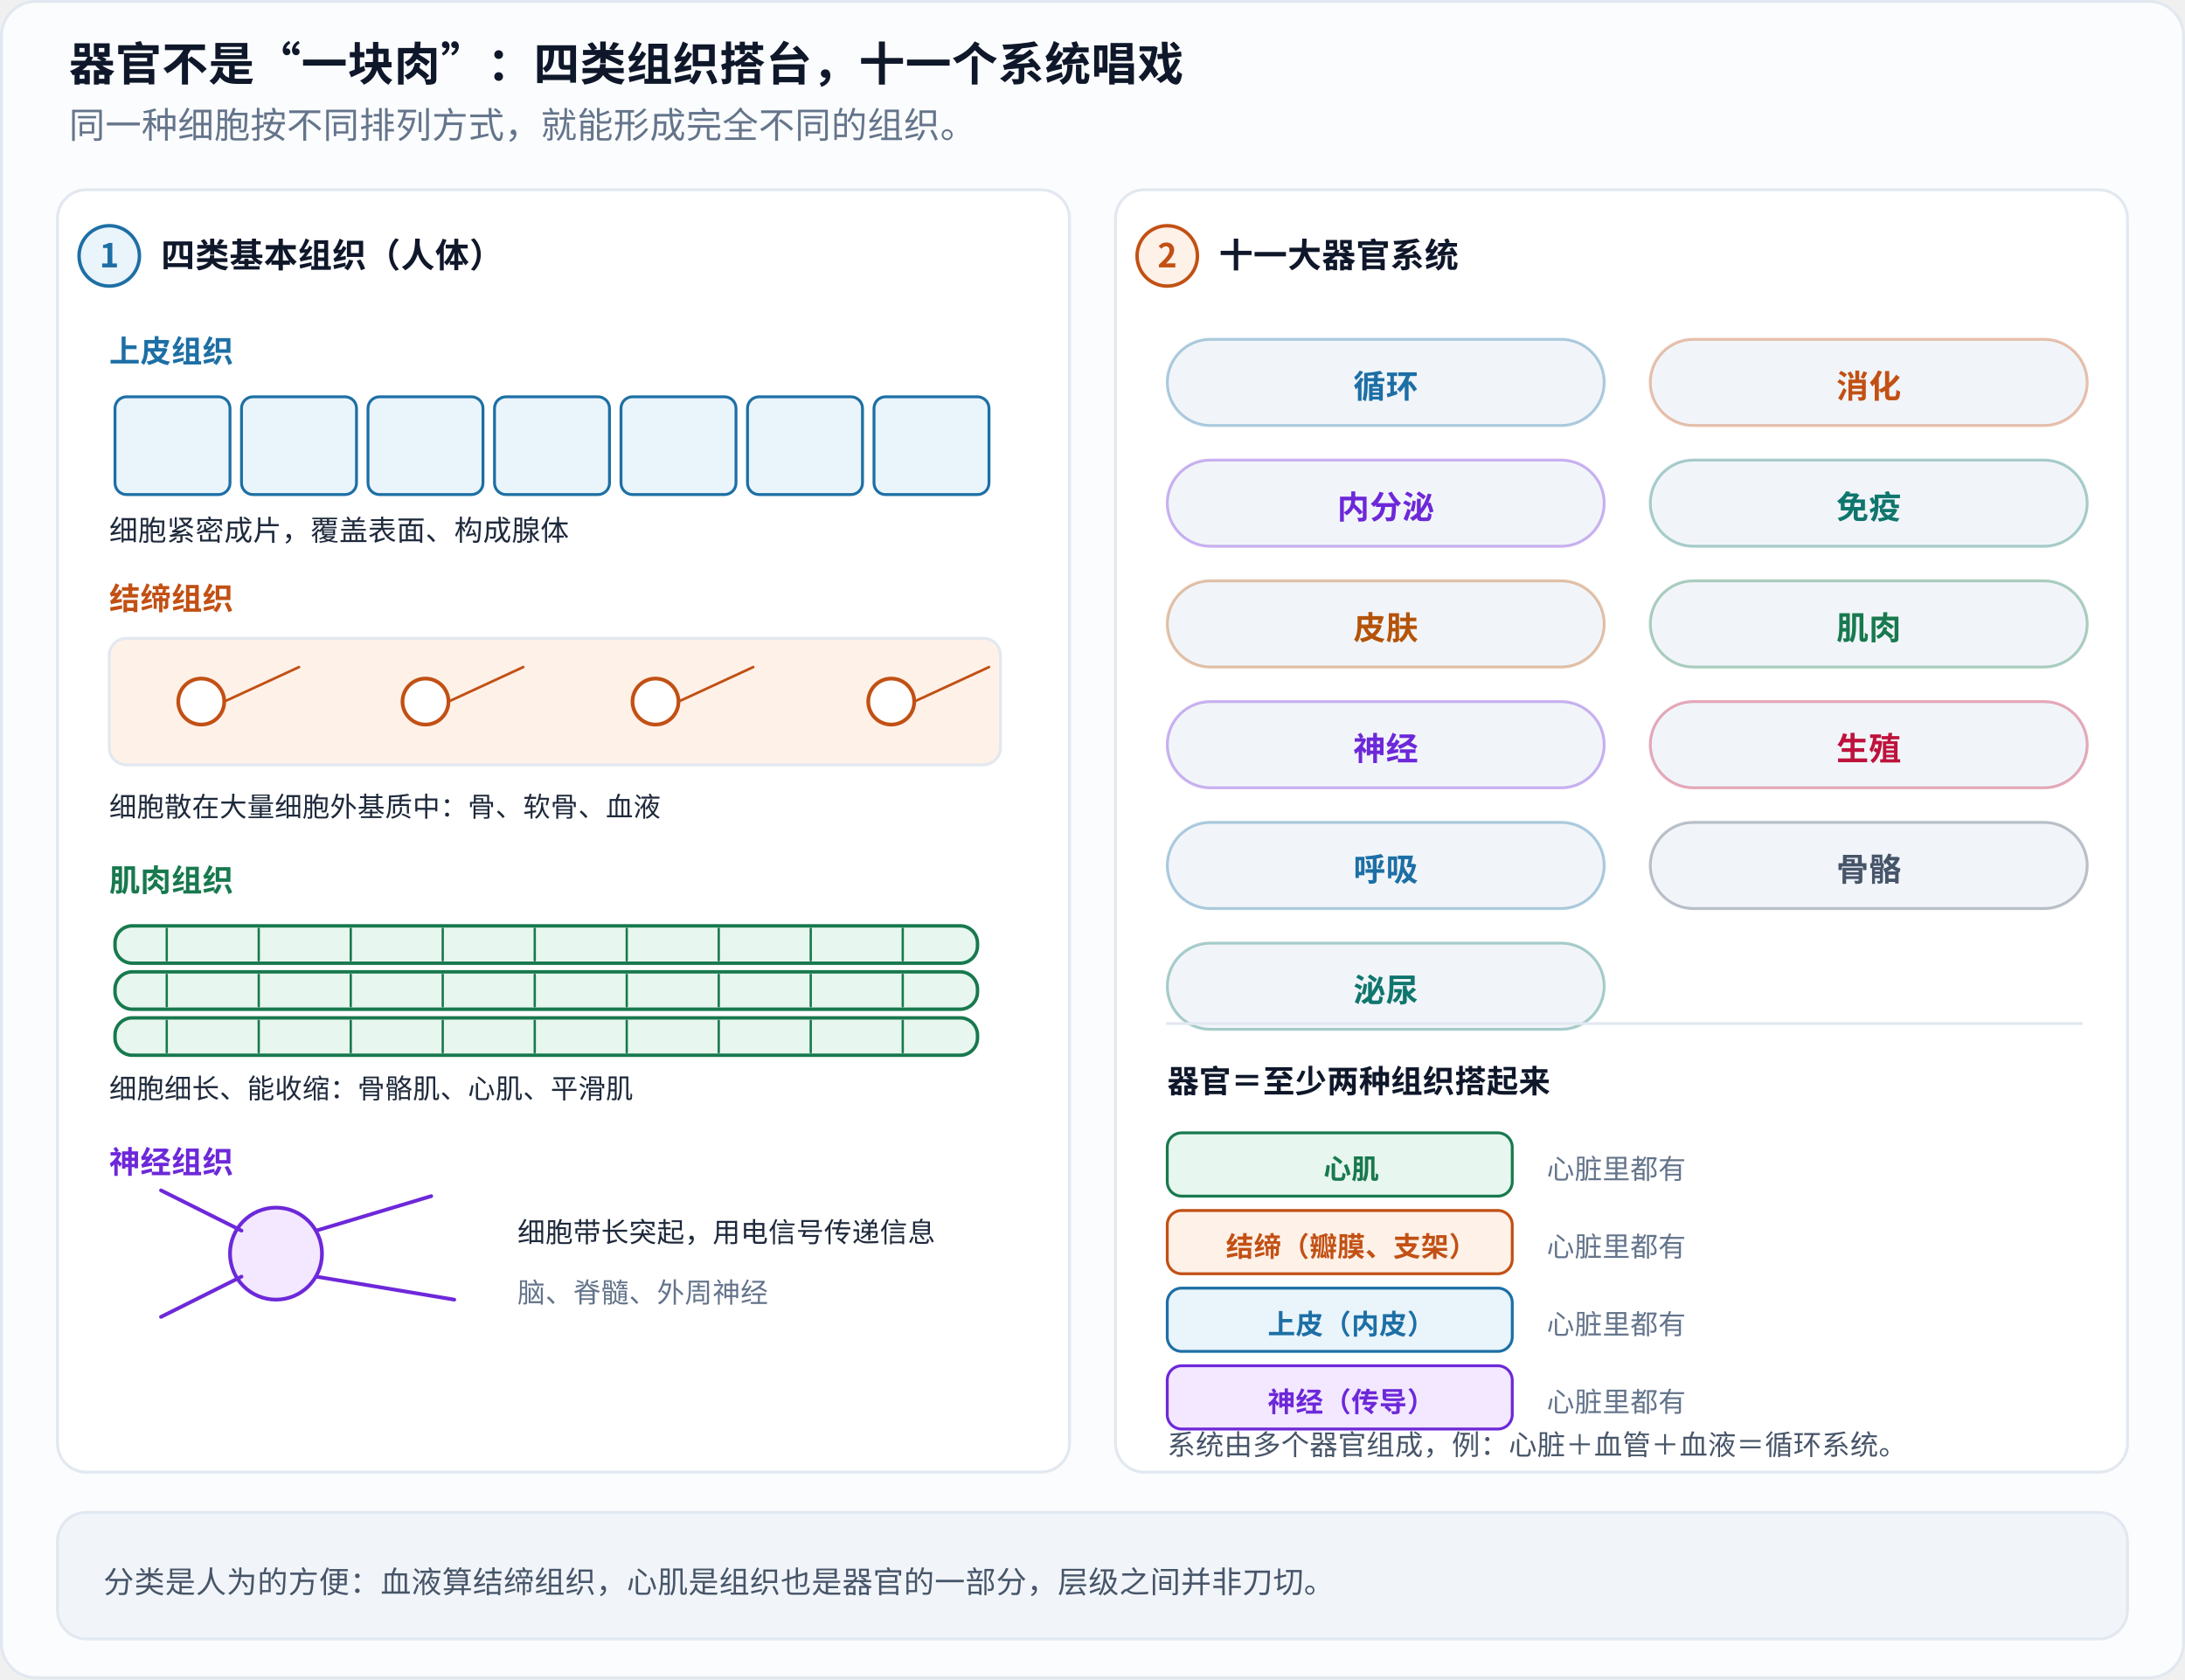
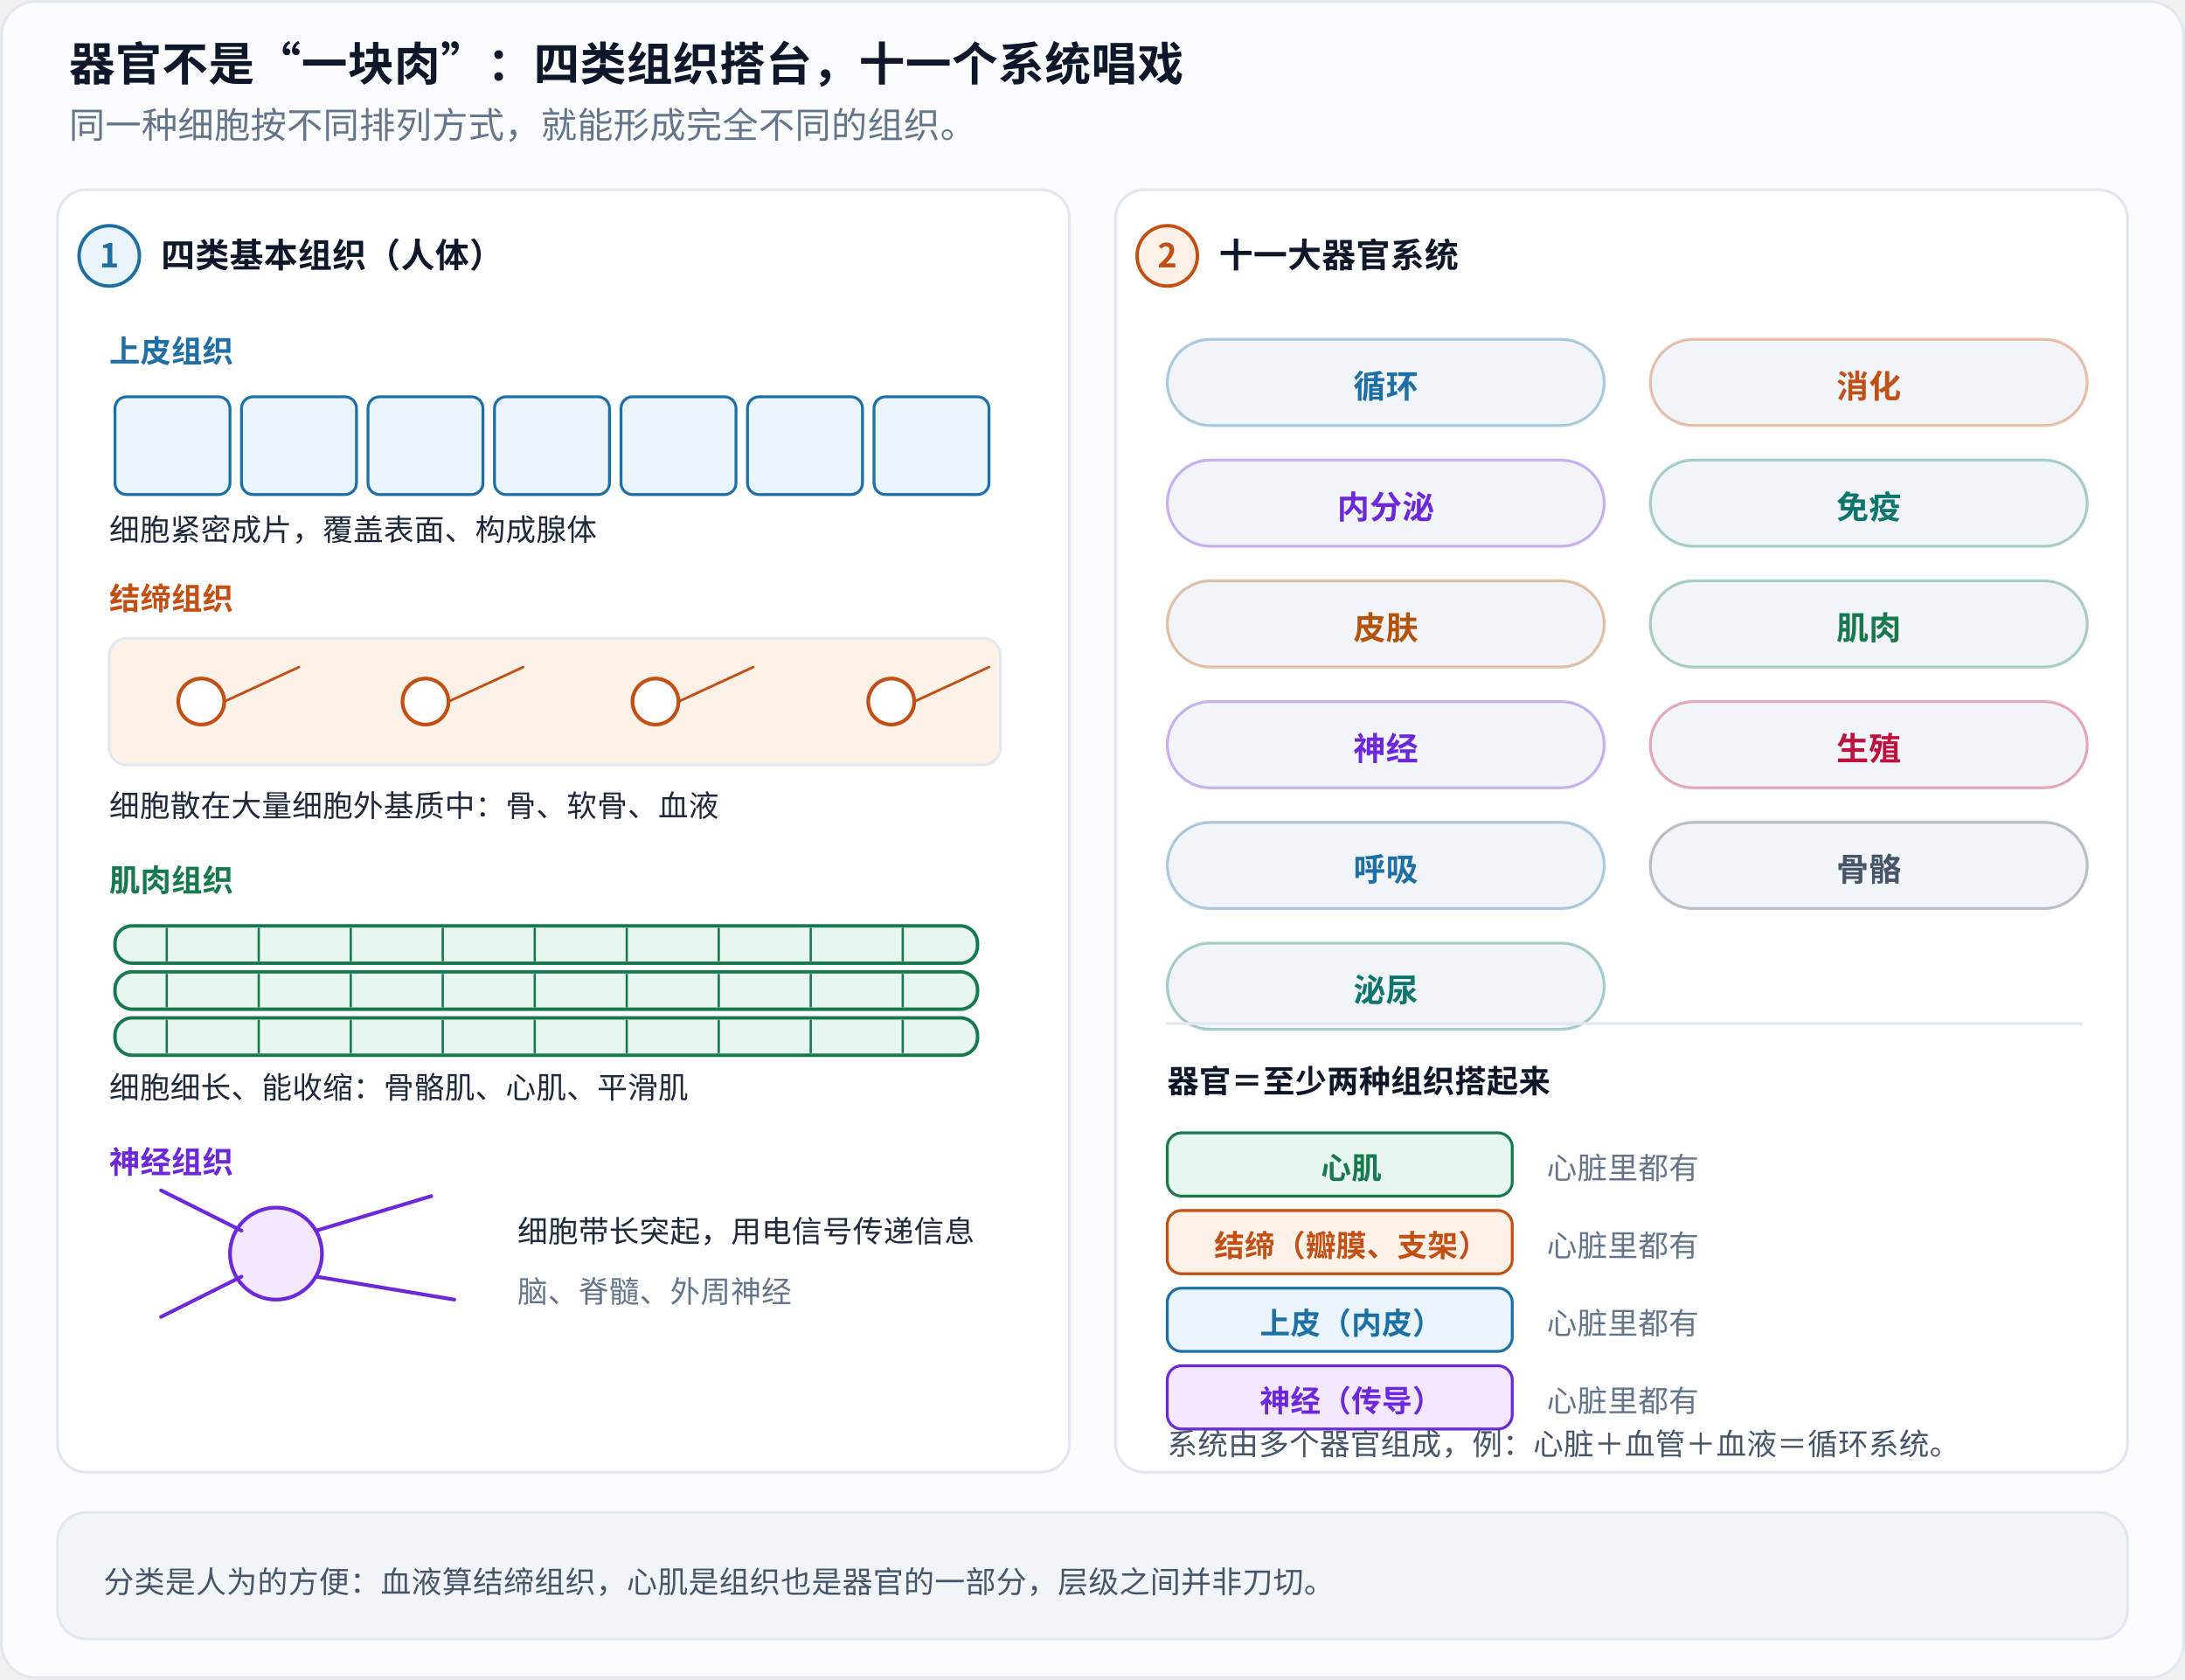
<svg xmlns="http://www.w3.org/2000/svg" width="760" height="584" viewBox="0 0 760 584" role="img" aria-labelledby="title desc" lang="zh-CN">
  <defs>
    <marker id="arr-blue" markerWidth="7" markerHeight="7" refX="6" refY="3.5" orient="auto">
      <path d="M0,0.6 L6.5,3.5 L0,6.4 Z" fill="#1d6fa5" />
    </marker>
    <marker id="arr-orange" markerWidth="7" markerHeight="7" refX="6" refY="3.5" orient="auto">
      <path d="M0,0.6 L6.5,3.5 L0,6.4 Z" fill="#c25014" />
    </marker>
    <marker id="arr-green" markerWidth="7" markerHeight="7" refX="6" refY="3.5" orient="auto">
      <path d="M0,0.6 L6.5,3.5 L0,6.4 Z" fill="#18794e" />
    </marker>
    <marker id="arr-muted" markerWidth="7" markerHeight="7" refX="6" refY="3.5" orient="auto">
      <path d="M0,0.6 L6.5,3.5 L0,6.4 Z" fill="#64748b" />
    </marker>
  </defs>
  <style>
  text {
    font-family: "PingFang SC", "Hiragino Sans GB", "Microsoft YaHei", "Noto Sans CJK SC", system-ui, sans-serif;
    letter-spacing: 0.01em;
  }
  .mono {
    font-family: ui-monospace, "Cascadia Mono", "Consolas", monospace;
  }
  .halo {
    paint-order: stroke;
    stroke: #ffffff;
    stroke-width: 3.5px;
    stroke-linejoin: round;
  }
</style>
  <rect x="0.5" y="0.5" width="759" height="583" rx="12" fill="#fbfcfd" stroke="#e2e8f0" stroke-width="1" />
  <text x="24" y="28" font-size="16" fill="#0f172a" text-anchor="start" font-weight="700">器官不是“一块肉”：四类组织搭台，十一个系统唱戏</text>
  <text x="24" y="48" font-size="12.5" fill="#64748b" text-anchor="start">同一种细胞按不同排列方式，就能形成完全不同的组织。</text>
  <rect x="20" y="66" width="352" height="446" rx="10" fill="#ffffff" stroke="#e2e8f0" stroke-width="1" />
  <circle cx="38" cy="89" r="10.5" fill="#eaf4fb" stroke="#1d6fa5" stroke-width="1.2" />
  <text x="38" y="93" font-size="11.5" fill="#1d6fa5" text-anchor="middle" font-weight="700">1</text>
  <text x="56" y="93" font-size="11.8" fill="#0f172a" text-anchor="start" font-weight="700">四类基本组织（人体）</text>
  <text x="38" y="126" font-size="10.7" fill="#1d6fa5" text-anchor="start" font-weight="700">上皮组织</text>
  <rect x="40" y="138" width="40" height="34" rx="4" fill="#eaf4fb" stroke="#1d6fa5" stroke-width="1" />
  <rect x="84" y="138" width="40" height="34" rx="4" fill="#eaf4fb" stroke="#1d6fa5" stroke-width="1" />
  <rect x="128" y="138" width="40" height="34" rx="4" fill="#eaf4fb" stroke="#1d6fa5" stroke-width="1" />
  <rect x="172" y="138" width="40" height="34" rx="4" fill="#eaf4fb" stroke="#1d6fa5" stroke-width="1" />
  <rect x="216" y="138" width="40" height="34" rx="4" fill="#eaf4fb" stroke="#1d6fa5" stroke-width="1" />
  <rect x="260" y="138" width="40" height="34" rx="4" fill="#eaf4fb" stroke="#1d6fa5" stroke-width="1" />
  <rect x="304" y="138" width="40" height="34" rx="4" fill="#eaf4fb" stroke="#1d6fa5" stroke-width="1" />
-   <text x="38" y="188" font-size="9.9" fill="#1e293b" text-anchor="start">细胞紧密成片，覆盖表面、构成腺体</text>
+   <text x="38" y="188" font-size="10.5" fill="#1e293b" text-anchor="start">细胞紧密成片，覆盖表面、构成腺体</text>
  <text x="38" y="212" font-size="10.7" fill="#c25014" text-anchor="start" font-weight="700">结缔组织</text>
  <rect x="38" y="222" width="310" height="44" rx="6" fill="#fef1e8" stroke="#e2e8f0" />
  <circle cx="70" cy="244" r="8" fill="#ffffff" stroke="#c25014" stroke-width="1.3" />
  <line x1="78.0" y1="244.0" x2="104.0" y2="232.0" stroke="#c25014" stroke-width="0.9" stroke-linecap="round" />
  <circle cx="148" cy="244" r="8" fill="#ffffff" stroke="#c25014" stroke-width="1.3" />
  <line x1="156.0" y1="244.0" x2="182.0" y2="232.0" stroke="#c25014" stroke-width="0.9" stroke-linecap="round" />
  <circle cx="228" cy="244" r="8" fill="#ffffff" stroke="#c25014" stroke-width="1.3" />
  <line x1="236.0" y1="244.0" x2="262.0" y2="232.0" stroke="#c25014" stroke-width="0.9" stroke-linecap="round" />
  <circle cx="310" cy="244" r="8" fill="#ffffff" stroke="#c25014" stroke-width="1.3" />
  <line x1="318.0" y1="244.0" x2="344.0" y2="232.0" stroke="#c25014" stroke-width="0.9" stroke-linecap="round" />
-   <text x="38" y="284" font-size="9.5" fill="#1e293b" text-anchor="start">细胞散在大量细胞外基质中：骨、软骨、血液</text>
+   <text x="38" y="284" font-size="10.5" fill="#1e293b" text-anchor="start">细胞散在大量细胞外基质中：骨、软骨、血液</text>
  <text x="38" y="310" font-size="10.7" fill="#18794e" text-anchor="start" font-weight="700">肌肉组织</text>
  <rect x="40" y="322" width="300" height="13" rx="6" fill="#e7f6ee" stroke="#18794e" stroke-width="1.2" />
  <line x1="58.0" y1="323.0" x2="58.0" y2="334.0" stroke="#18794e" stroke-width="0.8" stroke-linecap="round" />
  <line x1="90.0" y1="323.0" x2="90.0" y2="334.0" stroke="#18794e" stroke-width="0.8" stroke-linecap="round" />
  <line x1="122.0" y1="323.0" x2="122.0" y2="334.0" stroke="#18794e" stroke-width="0.8" stroke-linecap="round" />
  <line x1="154.0" y1="323.0" x2="154.0" y2="334.0" stroke="#18794e" stroke-width="0.8" stroke-linecap="round" />
  <line x1="186.0" y1="323.0" x2="186.0" y2="334.0" stroke="#18794e" stroke-width="0.8" stroke-linecap="round" />
  <line x1="218.0" y1="323.0" x2="218.0" y2="334.0" stroke="#18794e" stroke-width="0.8" stroke-linecap="round" />
  <line x1="250.0" y1="323.0" x2="250.0" y2="334.0" stroke="#18794e" stroke-width="0.8" stroke-linecap="round" />
  <line x1="282.0" y1="323.0" x2="282.0" y2="334.0" stroke="#18794e" stroke-width="0.8" stroke-linecap="round" />
  <line x1="314.0" y1="323.0" x2="314.0" y2="334.0" stroke="#18794e" stroke-width="0.8" stroke-linecap="round" />
  <rect x="40" y="338" width="300" height="13" rx="6" fill="#e7f6ee" stroke="#18794e" stroke-width="1.2" />
  <line x1="58.0" y1="339.0" x2="58.0" y2="350.0" stroke="#18794e" stroke-width="0.8" stroke-linecap="round" />
  <line x1="90.0" y1="339.0" x2="90.0" y2="350.0" stroke="#18794e" stroke-width="0.8" stroke-linecap="round" />
  <line x1="122.0" y1="339.0" x2="122.0" y2="350.0" stroke="#18794e" stroke-width="0.8" stroke-linecap="round" />
  <line x1="154.0" y1="339.0" x2="154.0" y2="350.0" stroke="#18794e" stroke-width="0.8" stroke-linecap="round" />
  <line x1="186.0" y1="339.0" x2="186.0" y2="350.0" stroke="#18794e" stroke-width="0.8" stroke-linecap="round" />
  <line x1="218.0" y1="339.0" x2="218.0" y2="350.0" stroke="#18794e" stroke-width="0.8" stroke-linecap="round" />
  <line x1="250.0" y1="339.0" x2="250.0" y2="350.0" stroke="#18794e" stroke-width="0.8" stroke-linecap="round" />
  <line x1="282.0" y1="339.0" x2="282.0" y2="350.0" stroke="#18794e" stroke-width="0.8" stroke-linecap="round" />
  <line x1="314.0" y1="339.0" x2="314.0" y2="350.0" stroke="#18794e" stroke-width="0.8" stroke-linecap="round" />
  <rect x="40" y="354" width="300" height="13" rx="6" fill="#e7f6ee" stroke="#18794e" stroke-width="1.2" />
  <line x1="58.0" y1="355.0" x2="58.0" y2="366.0" stroke="#18794e" stroke-width="0.8" stroke-linecap="round" />
  <line x1="90.0" y1="355.0" x2="90.0" y2="366.0" stroke="#18794e" stroke-width="0.8" stroke-linecap="round" />
  <line x1="122.0" y1="355.0" x2="122.0" y2="366.0" stroke="#18794e" stroke-width="0.8" stroke-linecap="round" />
  <line x1="154.0" y1="355.0" x2="154.0" y2="366.0" stroke="#18794e" stroke-width="0.8" stroke-linecap="round" />
  <line x1="186.0" y1="355.0" x2="186.0" y2="366.0" stroke="#18794e" stroke-width="0.8" stroke-linecap="round" />
  <line x1="218.0" y1="355.0" x2="218.0" y2="366.0" stroke="#18794e" stroke-width="0.8" stroke-linecap="round" />
  <line x1="250.0" y1="355.0" x2="250.0" y2="366.0" stroke="#18794e" stroke-width="0.8" stroke-linecap="round" />
  <line x1="282.0" y1="355.0" x2="282.0" y2="366.0" stroke="#18794e" stroke-width="0.8" stroke-linecap="round" />
  <line x1="314.0" y1="355.0" x2="314.0" y2="366.0" stroke="#18794e" stroke-width="0.8" stroke-linecap="round" />
-   <text x="38" y="382" font-size="9.5" fill="#1e293b" text-anchor="start">细胞细长、能收缩：骨骼肌、心肌、平滑肌</text>
+   <text x="38" y="382" font-size="10.5" fill="#1e293b" text-anchor="start">细胞细长、能收缩：骨骼肌、心肌、平滑肌</text>
  <text x="38" y="408" font-size="10.7" fill="#6d28d9" text-anchor="start" font-weight="700">神经组织</text>
  <circle cx="96" cy="436" r="16" fill="#f3e8ff" stroke="#6d28d9" stroke-width="1.3" />
  <line x1="84.0" y1="428.0" x2="56.0" y2="414.0" stroke="#6d28d9" stroke-width="1.3" stroke-linecap="round" />
  <line x1="84.0" y1="444.0" x2="56.0" y2="458.0" stroke="#6d28d9" stroke-width="1.3" stroke-linecap="round" />
  <line x1="110.0" y1="428.0" x2="150.0" y2="416.0" stroke="#6d28d9" stroke-width="1.3" stroke-linecap="round" />
  <line x1="110.0" y1="444.0" x2="158.0" y2="452.0" stroke="#6d28d9" stroke-width="1.3" stroke-linecap="round" />
-   <text x="180" y="432" font-size="9.6" fill="#1e293b" text-anchor="start">细胞带长突起，用电信号传递信息</text>
-   <text x="180" y="453" font-size="9.6" fill="#64748b" text-anchor="start">脑、脊髓、外周神经</text>
+   <text x="180" y="432" font-size="10.5" fill="#1e293b" text-anchor="start">细胞带长突起，用电信号传递信息</text>
+   <text x="180" y="453" font-size="10.5" fill="#64748b" text-anchor="start">脑、脊髓、外周神经</text>
  <rect x="388" y="66" width="352" height="446" rx="10" fill="#ffffff" stroke="#e2e8f0" stroke-width="1" />
  <circle cx="406" cy="89" r="10.5" fill="#fef1e8" stroke="#c25014" stroke-width="1.2" />
  <text x="406" y="93" font-size="11.5" fill="#c25014" text-anchor="middle" font-weight="700">2</text>
  <text x="424" y="93" font-size="11.8" fill="#0f172a" text-anchor="start" font-weight="700">十一大器官系统</text>
  <rect x="406.0" y="118.0" width="152" height="30" rx="15.0" fill="#f1f5f9" stroke="#1d6fa5" stroke-width="1" stroke-opacity="0.35" />
  <text x="482.0" y="138.4" font-size="11.2" fill="#1d6fa5" text-anchor="middle" font-weight="600">循环</text>
  <rect x="574.0" y="118.0" width="152" height="30" rx="15.0" fill="#f1f5f9" stroke="#c25014" stroke-width="1" stroke-opacity="0.35" />
  <text x="650.0" y="138.4" font-size="11.2" fill="#c25014" text-anchor="middle" font-weight="600">消化</text>
  <rect x="406.0" y="160.0" width="152" height="30" rx="15.0" fill="#f1f5f9" stroke="#6d28d9" stroke-width="1" stroke-opacity="0.35" />
  <text x="482.0" y="180.4" font-size="11.2" fill="#6d28d9" text-anchor="middle" font-weight="600">内分泌</text>
  <rect x="574.0" y="160.0" width="152" height="30" rx="15.0" fill="#f1f5f9" stroke="#0f766e" stroke-width="1" stroke-opacity="0.35" />
  <text x="650.0" y="180.4" font-size="11.2" fill="#0f766e" text-anchor="middle" font-weight="600">免疫</text>
  <rect x="406.0" y="202.0" width="152" height="30" rx="15.0" fill="#f1f5f9" stroke="#b45309" stroke-width="1" stroke-opacity="0.35" />
  <text x="482.0" y="222.4" font-size="11.2" fill="#b45309" text-anchor="middle" font-weight="600">皮肤</text>
  <rect x="574.0" y="202.0" width="152" height="30" rx="15.0" fill="#f1f5f9" stroke="#18794e" stroke-width="1" stroke-opacity="0.35" />
  <text x="650.0" y="222.4" font-size="11.2" fill="#18794e" text-anchor="middle" font-weight="600">肌肉</text>
  <rect x="406.0" y="244.0" width="152" height="30" rx="15.0" fill="#f1f5f9" stroke="#6d28d9" stroke-width="1" stroke-opacity="0.35" />
  <text x="482.0" y="264.4" font-size="11.2" fill="#6d28d9" text-anchor="middle" font-weight="600">神经</text>
  <rect x="574.0" y="244.0" width="152" height="30" rx="15.0" fill="#f1f5f9" stroke="#be123c" stroke-width="1" stroke-opacity="0.35" />
  <text x="650.0" y="264.4" font-size="11.2" fill="#be123c" text-anchor="middle" font-weight="600">生殖</text>
  <rect x="406.0" y="286.0" width="152" height="30" rx="15.0" fill="#f1f5f9" stroke="#1d6fa5" stroke-width="1" stroke-opacity="0.35" />
  <text x="482.0" y="306.4" font-size="11.2" fill="#1d6fa5" text-anchor="middle" font-weight="600">呼吸</text>
  <rect x="574.0" y="286.0" width="152" height="30" rx="15.0" fill="#f1f5f9" stroke="#475569" stroke-width="1" stroke-opacity="0.35" />
  <text x="650.0" y="306.4" font-size="11.2" fill="#475569" text-anchor="middle" font-weight="600">骨骼</text>
  <rect x="406.0" y="328.0" width="152" height="30" rx="15.0" fill="#f1f5f9" stroke="#0f766e" stroke-width="1" stroke-opacity="0.35" />
  <text x="482.0" y="348.4" font-size="11.2" fill="#0f766e" text-anchor="middle" font-weight="600">泌尿</text>
  <line x1="406.0" y1="356.0" x2="724.0" y2="356.0" stroke="#e2e8f0" stroke-width="1" stroke-linecap="round" />
-   <text x="406" y="380" font-size="11.0" fill="#0f172a" text-anchor="start" font-weight="700">器官＝至少两种组织搭起来</text>
+   <text x="406" y="380" font-size="11" fill="#0f172a" text-anchor="start" font-weight="700">器官＝至少两种组织搭起来</text>
  <rect x="406" y="394" width="120" height="22" rx="5" fill="#e7f6ee" stroke="#18794e" stroke-width="1" />
-   <text x="470" y="410" font-size="9.6" fill="#18794e" text-anchor="middle" font-weight="600">心肌</text>
-   <text x="538" y="410" font-size="9.6" fill="#64748b" text-anchor="start">心脏里都有</text>
+   <text x="470" y="410" font-size="10.5" fill="#18794e" text-anchor="middle" font-weight="600">心肌</text>
+   <text x="538" y="410" font-size="10.5" fill="#64748b" text-anchor="start">心脏里都有</text>
  <rect x="406" y="421" width="120" height="22" rx="5" fill="#fef1e8" stroke="#c25014" stroke-width="1" />
-   <text x="470" y="437" font-size="9.6" fill="#c25014" text-anchor="middle" font-weight="600">结缔（瓣膜、支架）</text>
-   <text x="538" y="437" font-size="9.6" fill="#64748b" text-anchor="start">心脏里都有</text>
+   <text x="470" y="437" font-size="10.5" fill="#c25014" text-anchor="middle" font-weight="600">结缔（瓣膜、支架）</text>
+   <text x="538" y="437" font-size="10.5" fill="#64748b" text-anchor="start">心脏里都有</text>
  <rect x="406" y="448" width="120" height="22" rx="5" fill="#eaf4fb" stroke="#1d6fa5" stroke-width="1" />
-   <text x="470" y="464" font-size="9.6" fill="#1d6fa5" text-anchor="middle" font-weight="600">上皮（内皮）</text>
-   <text x="538" y="464" font-size="9.6" fill="#64748b" text-anchor="start">心脏里都有</text>
+   <text x="470" y="464" font-size="10.5" fill="#1d6fa5" text-anchor="middle" font-weight="600">上皮（内皮）</text>
+   <text x="538" y="464" font-size="10.5" fill="#64748b" text-anchor="start">心脏里都有</text>
  <rect x="406" y="475" width="120" height="22" rx="5" fill="#f3e8ff" stroke="#6d28d9" stroke-width="1" />
-   <text x="470" y="491" font-size="9.6" fill="#6d28d9" text-anchor="middle" font-weight="600">神经（传导）</text>
-   <text x="538" y="491" font-size="9.6" fill="#64748b" text-anchor="start">心脏里都有</text>
-   <text x="406" y="506" font-size="9.8" fill="#475569" text-anchor="start">系统由多个器官组成，例：心脏＋血管＋血液＝循环系统。</text>
+   <text x="470" y="491" font-size="10.5" fill="#6d28d9" text-anchor="middle" font-weight="600">神经（传导）</text>
+   <text x="538" y="491" font-size="10.5" fill="#64748b" text-anchor="start">心脏里都有</text>
+   <text x="406" y="506" font-size="10.5" fill="#475569" text-anchor="start">系统由多个器官组成，例：心脏＋血管＋血液＝循环系统。</text>
  <rect x="20" y="526" width="720" height="44" rx="10" fill="#f1f5f9" stroke="#e2e8f0" stroke-width="1" />
  <text x="36" y="554" font-size="10.6" fill="#475569" text-anchor="start">分类是人为的方便：血液算结缔组织，心肌是组织也是器官的一部分，层级之间并非刀切。</text>
</svg>
